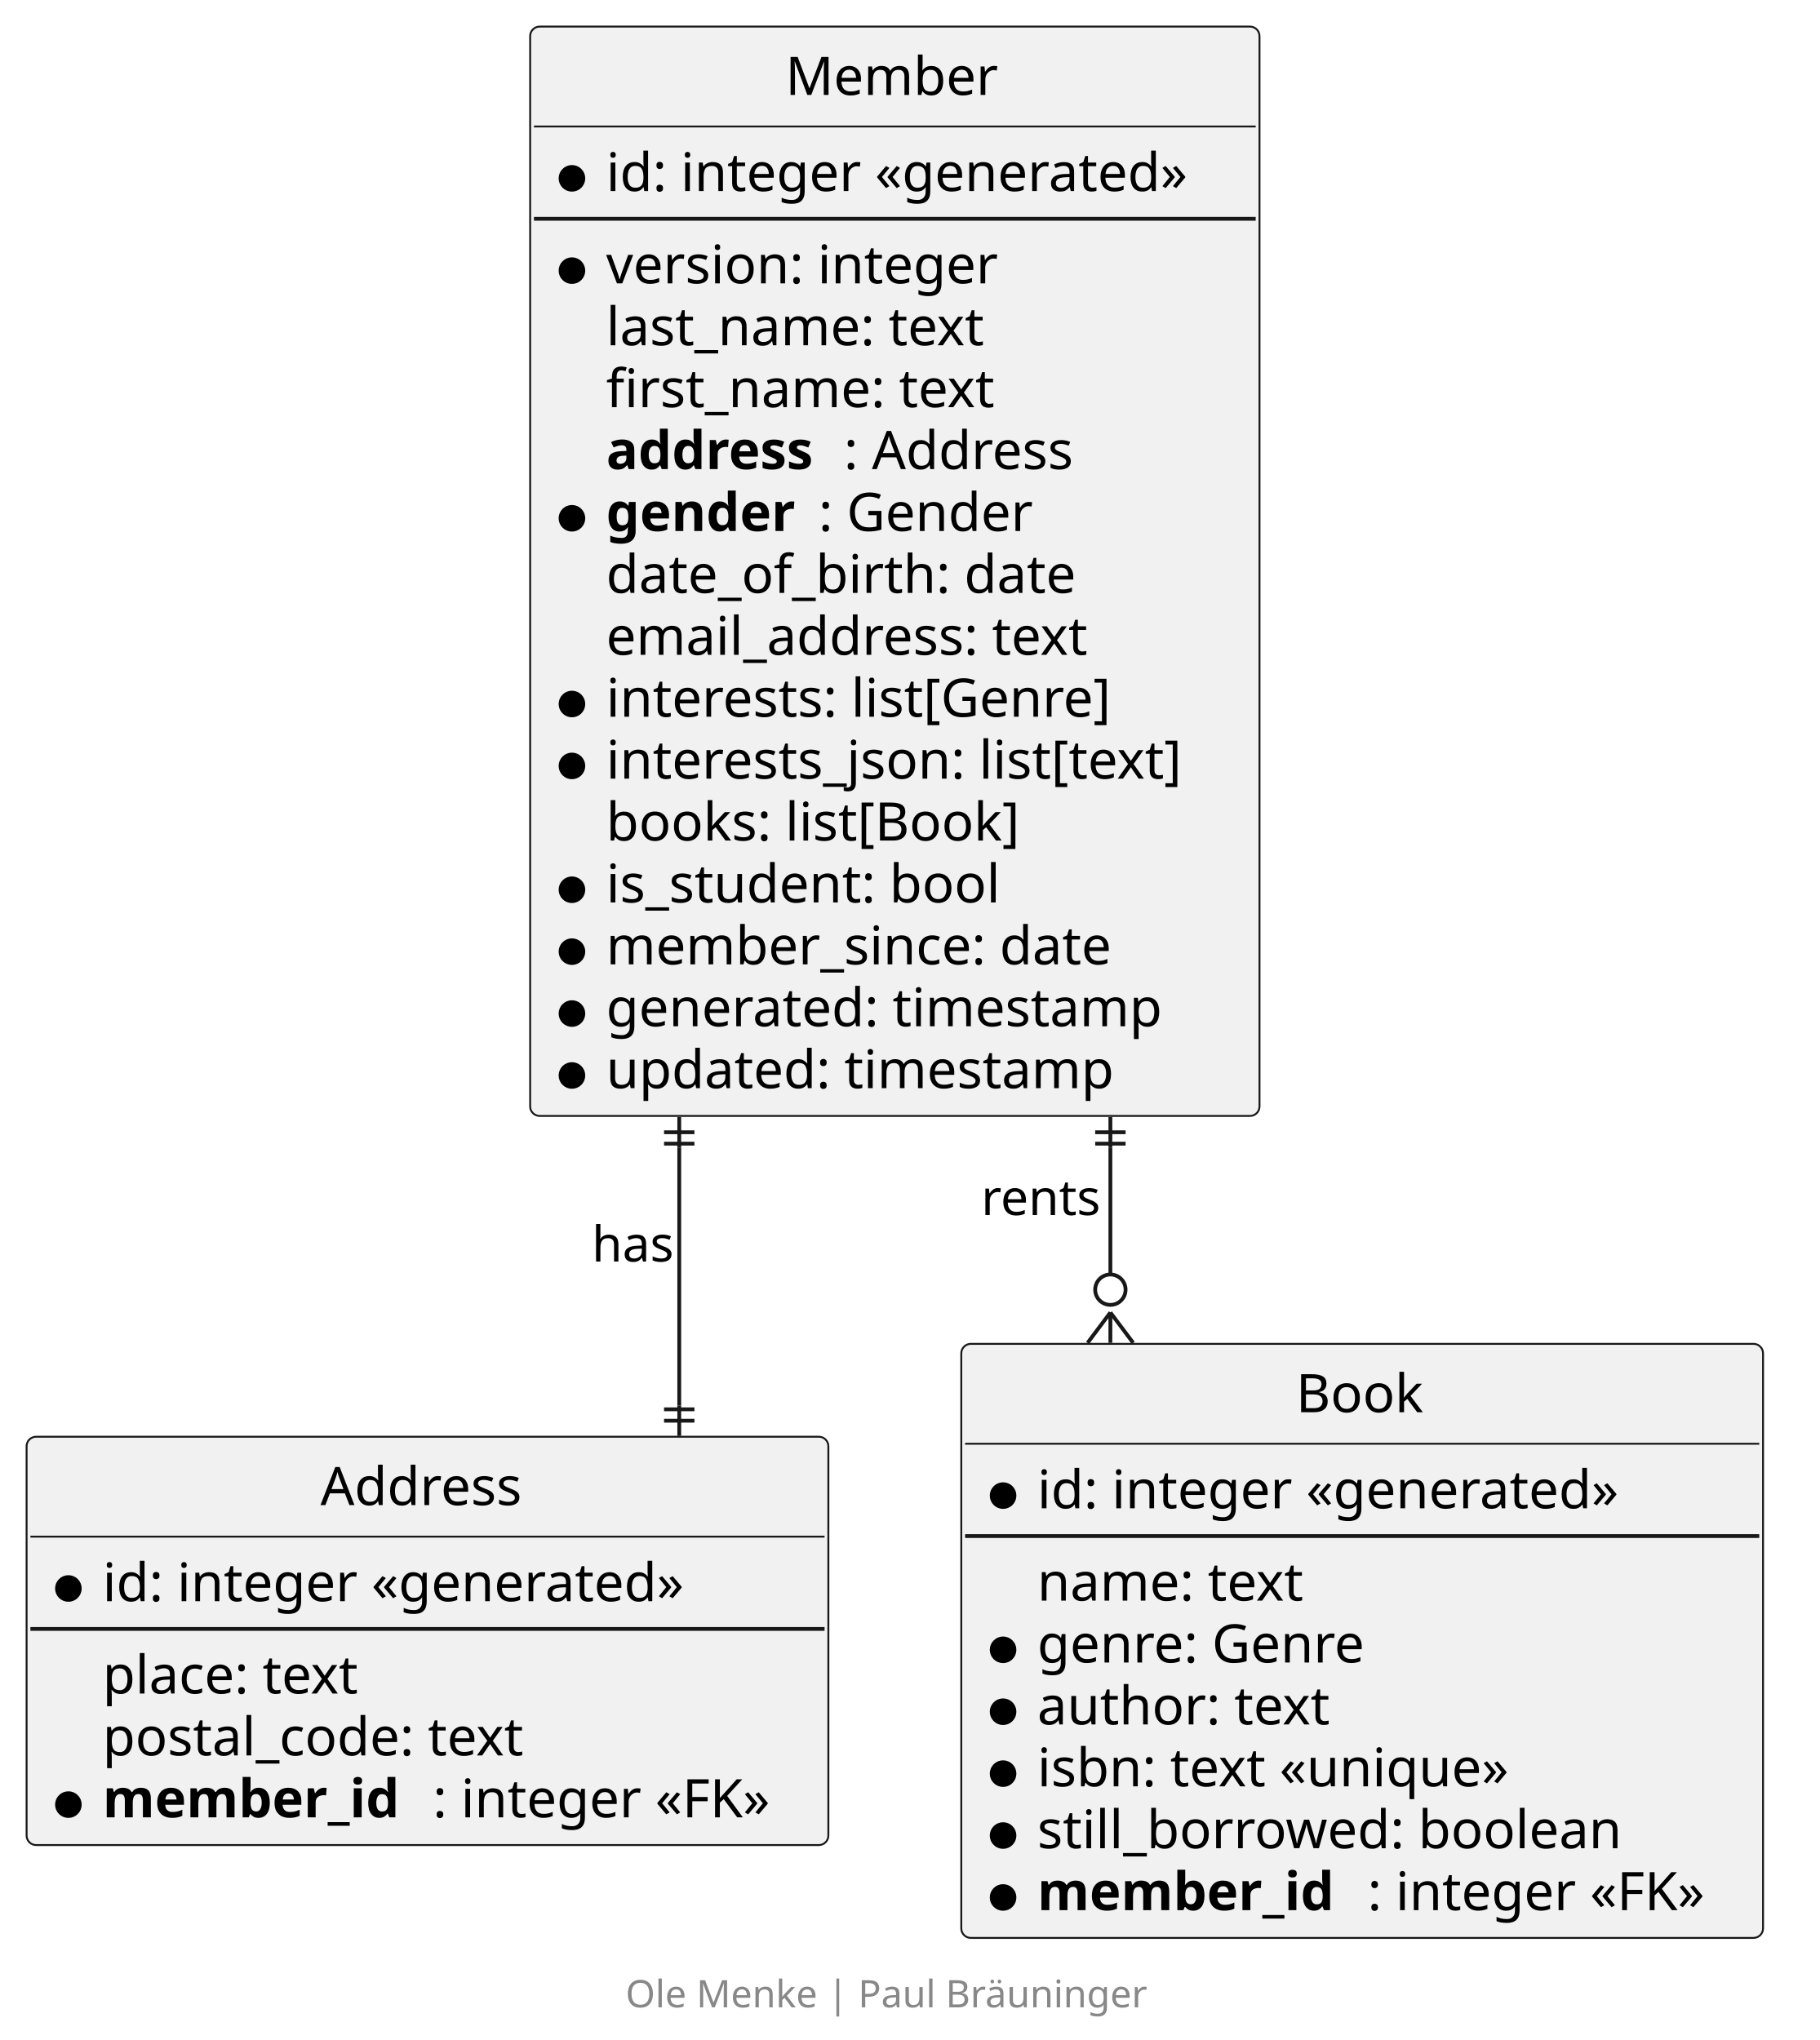
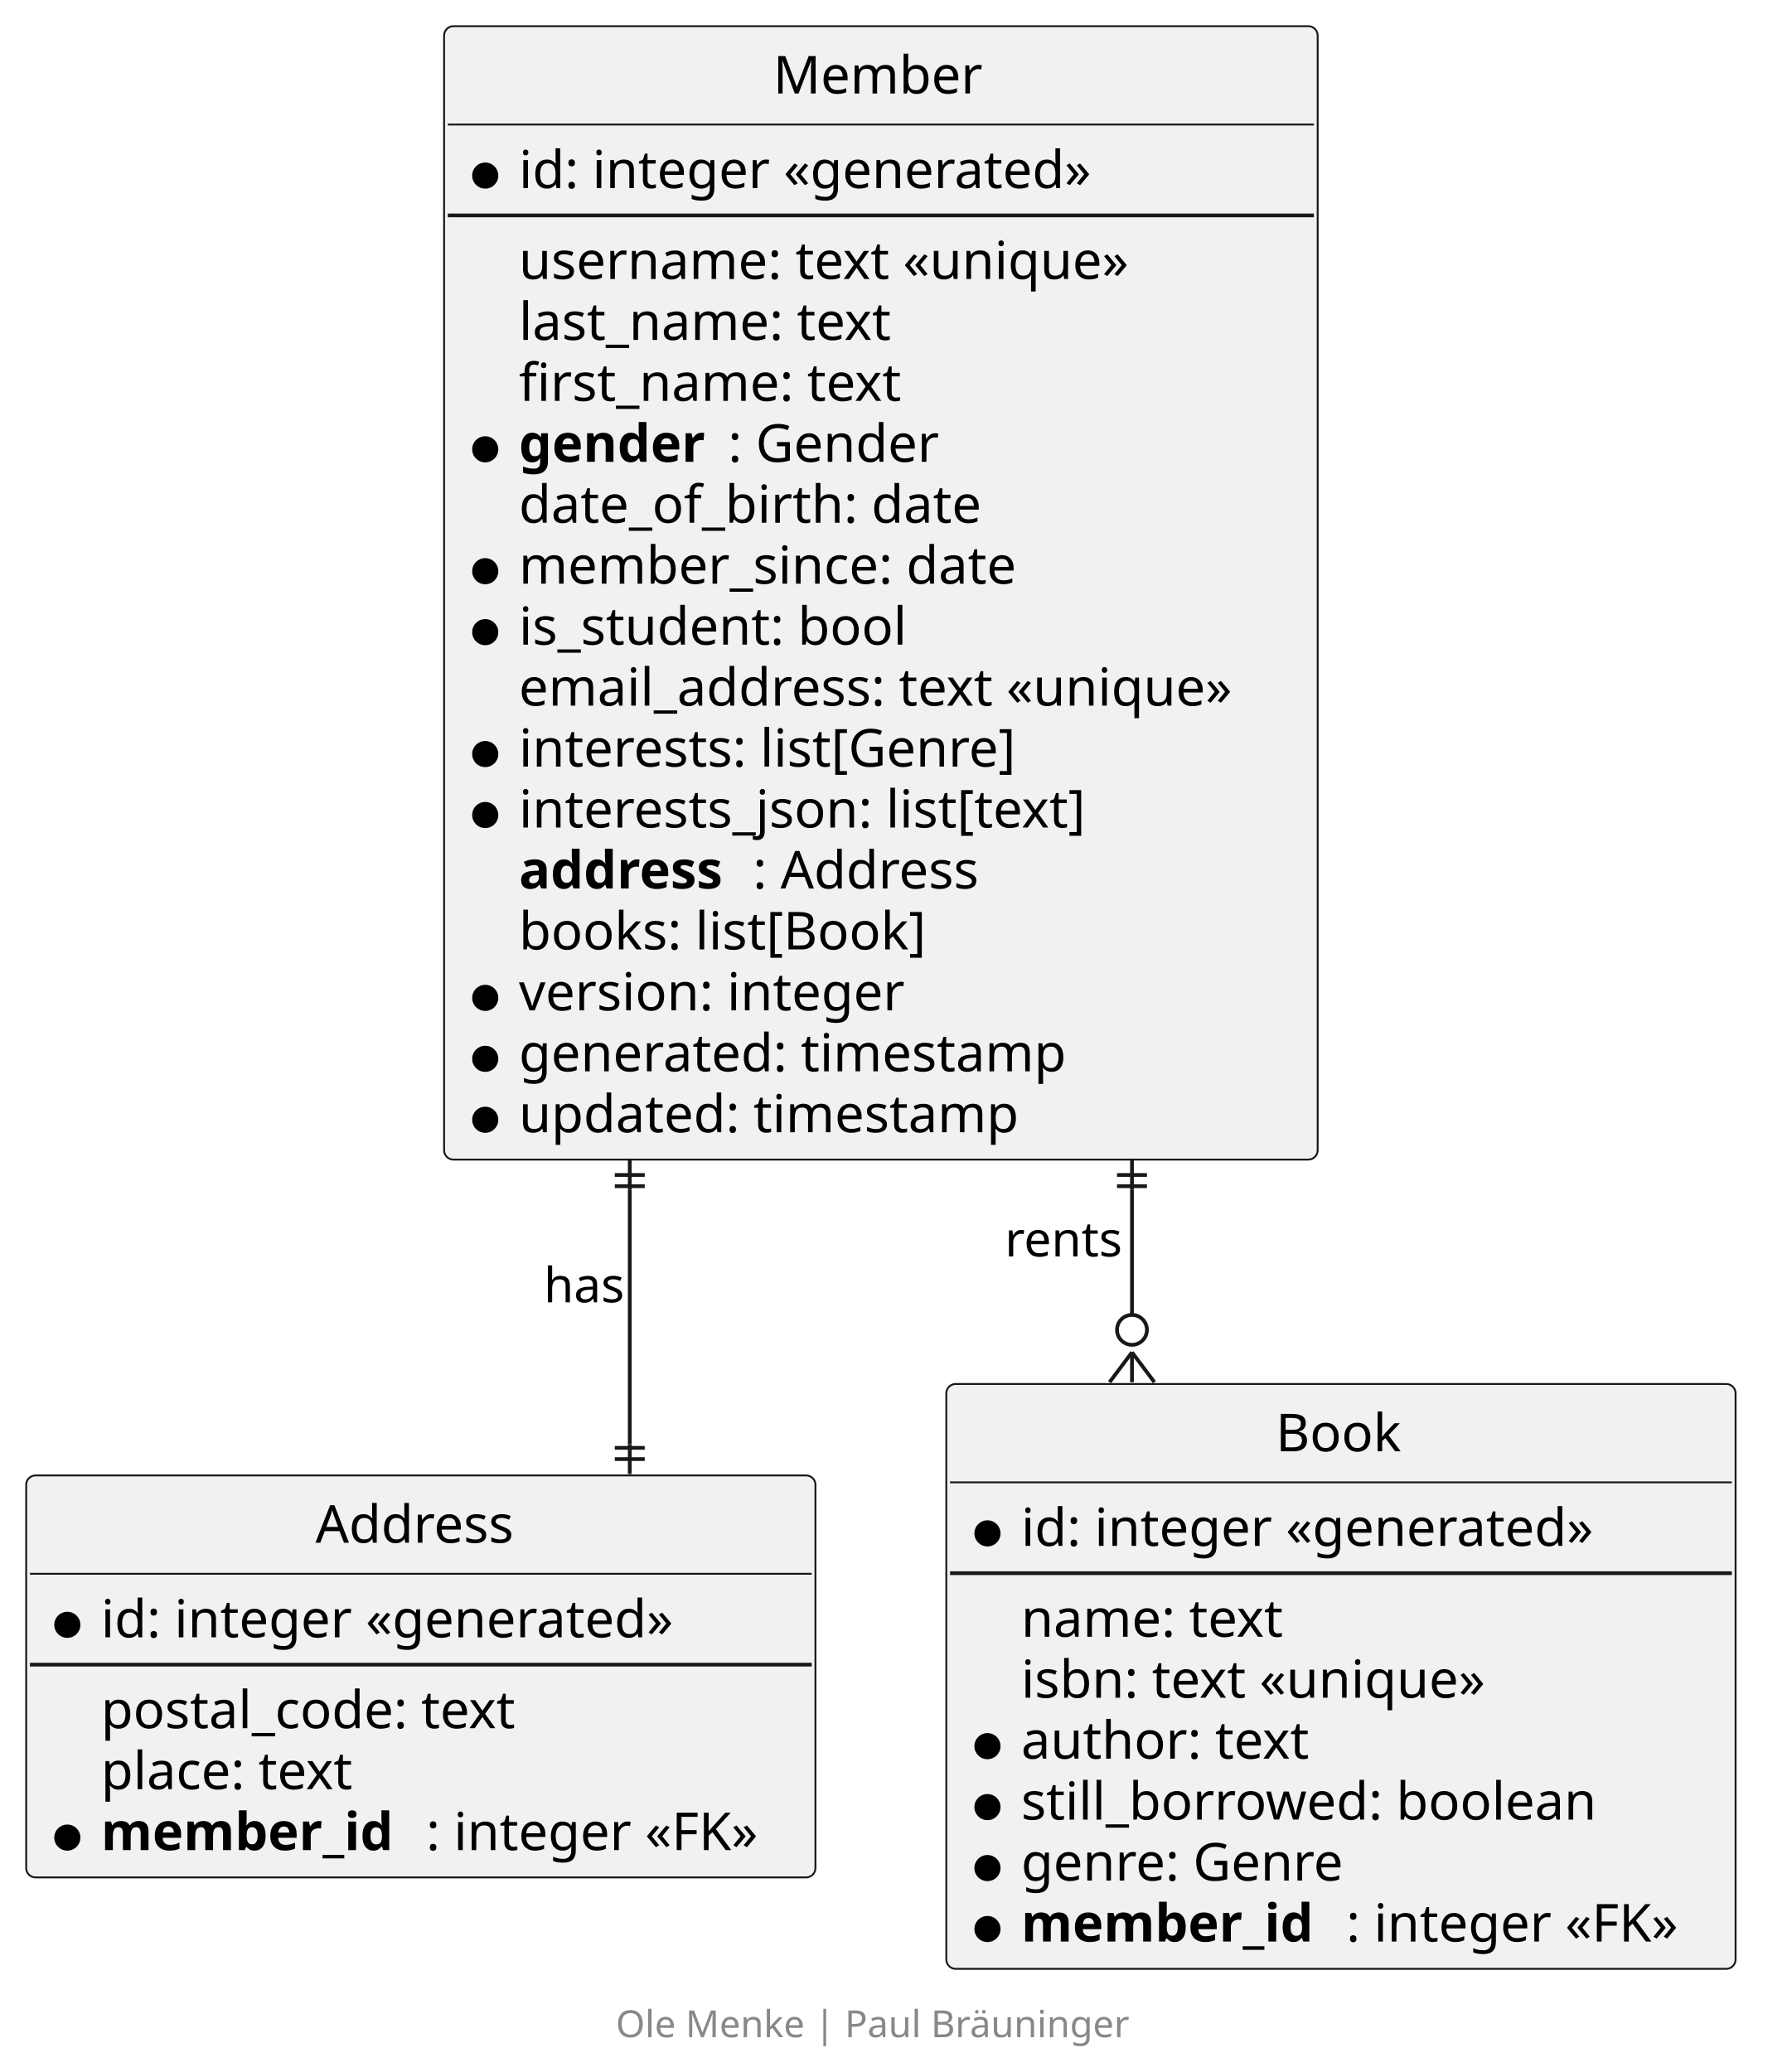
- <svg xmlns="http://www.w3.org/2000/svg" contentStyleType="text/css" data-diagram-type="CLASS" height="537px" preserveAspectRatio="none" style="width:479px;height:537px;background:#FFFFFF;" version="1.1" viewBox="0 0 479 537" width="479px" zoomAndPan="magnify">
+ <svg xmlns="http://www.w3.org/2000/svg" contentStyleType="text/css" data-diagram-type="CLASS" height="554px" preserveAspectRatio="none" style="width:479px;height:554px;background:#FFFFFF;" version="1.1" viewBox="0 0 479 554" width="479px" zoomAndPan="magnify">
  <defs />
  <g>
    <g class="entity" data-qualified-name="Member" data-source-line="6" id="ent0002">
-       <rect fill="#F1F1F1" height="286.75" rx="2.5" ry="2.5" style="stroke:#181818;stroke-width:0.5;" width="191.956" x="139.53" y="7" />
-       <text fill="#000000" font-family="sans-serif" font-size="14" lengthAdjust="spacing" textLength="57.586" x="206.715" y="24.995">Member</text>
-       <line style="stroke:#181818;stroke-width:0.5;" x1="140.53" x2="330.486" y1="33.297" y2="33.297" />
+       <rect fill="#F1F1F1" height="303.047" rx="2.5" ry="2.5" style="stroke:#181818;stroke-width:0.5;" width="233.553" x="118.73" y="7" />
+       <text fill="#000000" font-family="sans-serif" font-size="14" lengthAdjust="spacing" textLength="57.586" x="206.713" y="24.995">Member</text>
+       <line style="stroke:#181818;stroke-width:0.5;" x1="119.73" x2="351.283" y1="33.297" y2="33.297" />
      <g data-visibility-modifier="IE_MANDATORY">
-         <ellipse cx="150.53" cy="46.945" fill="#000000" rx="3" ry="3" style="stroke:#000000;stroke-width:1;" />
+         <ellipse cx="129.73" cy="46.945" fill="#000000" rx="3" ry="3" style="stroke:#000000;stroke-width:1;" />
      </g>
-       <text fill="#000000" font-family="sans-serif" font-size="14" lengthAdjust="spacing" textLength="165.956" x="159.53" y="50.292">id: integer «generated»</text>
-       <line style="stroke:#181818;stroke-width:1;" x1="140.53" x2="330.486" y1="57.594" y2="57.594" />
+       <text fill="#000000" font-family="sans-serif" font-size="14" lengthAdjust="spacing" textLength="165.956" x="138.73" y="50.292">id: integer «generated»</text>
+       <line style="stroke:#181818;stroke-width:1;" x1="119.73" x2="351.283" y1="57.594" y2="57.594" />
+       <text fill="#000000" font-family="sans-serif" font-size="14" lengthAdjust="spacing" textLength="176.873" x="138.73" y="74.589">username: text «unique»</text>
+       <text fill="#000000" font-family="sans-serif" font-size="14" lengthAdjust="spacing" textLength="108.999" x="138.73" y="90.886">last_name: text</text>
+       <text fill="#000000" font-family="sans-serif" font-size="14" lengthAdjust="spacing" textLength="111.105" x="138.73" y="107.183">first_name: text</text>
      <g data-visibility-modifier="IE_MANDATORY">
-         <ellipse cx="150.53" cy="71.242" fill="#000000" rx="3" ry="3" style="stroke:#000000;stroke-width:1;" />
+         <ellipse cx="129.73" cy="120.133" fill="#000000" rx="3" ry="3" style="stroke:#000000;stroke-width:1;" />
      </g>
-       <text fill="#000000" font-family="sans-serif" font-size="14" lengthAdjust="spacing" textLength="110.564" x="159.53" y="74.589">version: integer</text>
-       <text fill="#000000" font-family="sans-serif" font-size="14" lengthAdjust="spacing" textLength="108.999" x="159.53" y="90.886">last_name: text</text>
-       <text fill="#000000" font-family="sans-serif" font-size="14" lengthAdjust="spacing" textLength="111.105" x="159.53" y="107.183">first_name: text</text>
-       <text fill="#000000" font-family="sans-serif" font-size="14" font-weight="700" lengthAdjust="spacing" textLength="62.556" x="159.53" y="123.48">address</text>
-       <text fill="#000000" font-family="sans-serif" font-size="14" lengthAdjust="spacing" textLength="65.475" x="222.086" y="123.48">: Address</text>
+       <text fill="#000000" font-family="sans-serif" font-size="14" font-weight="700" lengthAdjust="spacing" textLength="55.904" x="138.73" y="123.48">gender</text>
+       <text fill="#000000" font-family="sans-serif" font-size="14" lengthAdjust="spacing" textLength="60.758" x="194.634" y="123.48">: Gender</text>
+       <text fill="#000000" font-family="sans-serif" font-size="14" lengthAdjust="spacing" textLength="132.692" x="138.73" y="139.776">date_of_birth: date</text>
      <g data-visibility-modifier="IE_MANDATORY">
-         <ellipse cx="150.53" cy="136.43" fill="#000000" rx="3" ry="3" style="stroke:#000000;stroke-width:1;" />
+         <ellipse cx="129.73" cy="152.727" fill="#000000" rx="3" ry="3" style="stroke:#000000;stroke-width:1;" />
      </g>
-       <text fill="#000000" font-family="sans-serif" font-size="14" font-weight="700" lengthAdjust="spacing" textLength="55.904" x="159.53" y="139.776">gender</text>
-       <text fill="#000000" font-family="sans-serif" font-size="14" lengthAdjust="spacing" textLength="60.758" x="215.434" y="139.776">: Gender</text>
-       <text fill="#000000" font-family="sans-serif" font-size="14" lengthAdjust="spacing" textLength="132.692" x="159.53" y="156.073">date_of_birth: date</text>
-       <text fill="#000000" font-family="sans-serif" font-size="14" lengthAdjust="spacing" textLength="137.963" x="159.53" y="172.37">email_address: text</text>
+       <text fill="#000000" font-family="sans-serif" font-size="14" lengthAdjust="spacing" textLength="143.247" x="138.73" y="156.073">member_since: date</text>
      <g data-visibility-modifier="IE_MANDATORY">
-         <ellipse cx="150.53" cy="185.32" fill="#000000" rx="3" ry="3" style="stroke:#000000;stroke-width:1;" />
+         <ellipse cx="129.73" cy="169.023" fill="#000000" rx="3" ry="3" style="stroke:#000000;stroke-width:1;" />
      </g>
-       <text fill="#000000" font-family="sans-serif" font-size="14" lengthAdjust="spacing" textLength="144.669" x="159.53" y="188.667">interests: list[Genre]</text>
+       <text fill="#000000" font-family="sans-serif" font-size="14" lengthAdjust="spacing" textLength="110.776" x="138.73" y="172.37">is_student: bool</text>
+       <text fill="#000000" font-family="sans-serif" font-size="14" lengthAdjust="spacing" textLength="207.553" x="138.73" y="188.667">email_address: text «unique»</text>
      <g data-visibility-modifier="IE_MANDATORY">
-         <ellipse cx="150.53" cy="201.617" fill="#000000" rx="3" ry="3" style="stroke:#000000;stroke-width:1;" />
+         <ellipse cx="129.73" cy="201.617" fill="#000000" rx="3" ry="3" style="stroke:#000000;stroke-width:1;" />
      </g>
-       <text fill="#000000" font-family="sans-serif" font-size="14" lengthAdjust="spacing" textLength="165.464" x="159.53" y="204.964">interests_json: list[text]</text>
-       <text fill="#000000" font-family="sans-serif" font-size="14" lengthAdjust="spacing" textLength="116.915" x="159.53" y="221.261">books: list[Book]</text>
+       <text fill="#000000" font-family="sans-serif" font-size="14" lengthAdjust="spacing" textLength="144.669" x="138.73" y="204.964">interests: list[Genre]</text>
      <g data-visibility-modifier="IE_MANDATORY">
-         <ellipse cx="150.53" cy="234.211" fill="#000000" rx="3" ry="3" style="stroke:#000000;stroke-width:1;" />
+         <ellipse cx="129.73" cy="217.914" fill="#000000" rx="3" ry="3" style="stroke:#000000;stroke-width:1;" />
      </g>
-       <text fill="#000000" font-family="sans-serif" font-size="14" lengthAdjust="spacing" textLength="110.776" x="159.53" y="237.558">is_student: bool</text>
+       <text fill="#000000" font-family="sans-serif" font-size="14" lengthAdjust="spacing" textLength="165.464" x="138.73" y="221.261">interests_json: list[text]</text>
+       <text fill="#000000" font-family="sans-serif" font-size="14" font-weight="700" lengthAdjust="spacing" textLength="62.556" x="138.73" y="237.558">address</text>
+       <text fill="#000000" font-family="sans-serif" font-size="14" lengthAdjust="spacing" textLength="65.475" x="201.286" y="237.558">: Address</text>
+       <text fill="#000000" font-family="sans-serif" font-size="14" lengthAdjust="spacing" textLength="116.915" x="138.73" y="253.855">books: list[Book]</text>
      <g data-visibility-modifier="IE_MANDATORY">
-         <ellipse cx="150.53" cy="250.508" fill="#000000" rx="3" ry="3" style="stroke:#000000;stroke-width:1;" />
+         <ellipse cx="129.73" cy="266.805" fill="#000000" rx="3" ry="3" style="stroke:#000000;stroke-width:1;" />
      </g>
-       <text fill="#000000" font-family="sans-serif" font-size="14" lengthAdjust="spacing" textLength="143.247" x="159.53" y="253.855">member_since: date</text>
+       <text fill="#000000" font-family="sans-serif" font-size="14" lengthAdjust="spacing" textLength="110.564" x="138.73" y="270.151">version: integer</text>
      <g data-visibility-modifier="IE_MANDATORY">
-         <ellipse cx="150.53" cy="266.805" fill="#000000" rx="3" ry="3" style="stroke:#000000;stroke-width:1;" />
+         <ellipse cx="129.73" cy="283.102" fill="#000000" rx="3" ry="3" style="stroke:#000000;stroke-width:1;" />
      </g>
-       <text fill="#000000" font-family="sans-serif" font-size="14" lengthAdjust="spacing" textLength="156.994" x="159.53" y="270.151">generated: timestamp</text>
+       <text fill="#000000" font-family="sans-serif" font-size="14" lengthAdjust="spacing" textLength="156.994" x="138.73" y="286.448">generated: timestamp</text>
      <g data-visibility-modifier="IE_MANDATORY">
-         <ellipse cx="150.53" cy="283.102" fill="#000000" rx="3" ry="3" style="stroke:#000000;stroke-width:1;" />
+         <ellipse cx="129.73" cy="299.398" fill="#000000" rx="3" ry="3" style="stroke:#000000;stroke-width:1;" />
      </g>
-       <text fill="#000000" font-family="sans-serif" font-size="14" lengthAdjust="spacing" textLength="142.898" x="159.53" y="286.448">updated: timestamp</text>
+       <text fill="#000000" font-family="sans-serif" font-size="14" lengthAdjust="spacing" textLength="142.898" x="138.73" y="302.745">updated: timestamp</text>
    </g>
-     <g class="entity" data-qualified-name="Address" data-source-line="25" id="ent0003">
-       <rect fill="#F1F1F1" height="107.484" rx="2.5" ry="2.5" style="stroke:#181818;stroke-width:0.5;" width="211.015" x="7" y="378.2" />
-       <text fill="#000000" font-family="sans-serif" font-size="14" lengthAdjust="spacing" textLength="56.308" x="84.353" y="396.195">Address</text>
-       <line style="stroke:#181818;stroke-width:0.5;" x1="8" x2="217.015" y1="404.497" y2="404.497" />
+     <g class="entity" data-qualified-name="Address" data-source-line="26" id="ent0003">
+       <rect fill="#F1F1F1" height="107.484" rx="2.5" ry="2.5" style="stroke:#181818;stroke-width:0.5;" width="211.015" x="7" y="394.49" />
+       <text fill="#000000" font-family="sans-serif" font-size="14" lengthAdjust="spacing" textLength="56.308" x="84.353" y="412.485">Address</text>
+       <line style="stroke:#181818;stroke-width:0.5;" x1="8" x2="217.015" y1="420.787" y2="420.787" />
      <g data-visibility-modifier="IE_MANDATORY">
-         <ellipse cx="18" cy="418.145" fill="#000000" rx="3" ry="3" style="stroke:#000000;stroke-width:1;" />
+         <ellipse cx="18" cy="434.435" fill="#000000" rx="3" ry="3" style="stroke:#000000;stroke-width:1;" />
      </g>
-       <text fill="#000000" font-family="sans-serif" font-size="14" lengthAdjust="spacing" textLength="165.956" x="27" y="421.492">id: integer «generated»</text>
-       <line style="stroke:#181818;stroke-width:1;" x1="8" x2="217.015" y1="428.794" y2="428.794" />
-       <text fill="#000000" font-family="sans-serif" font-size="14" lengthAdjust="spacing" textLength="74.71" x="27" y="445.789">place: text</text>
-       <text fill="#000000" font-family="sans-serif" font-size="14" lengthAdjust="spacing" textLength="120.511" x="27" y="462.086">postal_code: text</text>
+       <text fill="#000000" font-family="sans-serif" font-size="14" lengthAdjust="spacing" textLength="165.956" x="27" y="437.782">id: integer «generated»</text>
+       <line style="stroke:#181818;stroke-width:1;" x1="8" x2="217.015" y1="445.084" y2="445.084" />
+       <text fill="#000000" font-family="sans-serif" font-size="14" lengthAdjust="spacing" textLength="120.511" x="27" y="462.079">postal_code: text</text>
+       <text fill="#000000" font-family="sans-serif" font-size="14" lengthAdjust="spacing" textLength="74.71" x="27" y="478.376">place: text</text>
      <g data-visibility-modifier="IE_MANDATORY">
-         <ellipse cx="18" cy="475.036" fill="#000000" rx="3" ry="3" style="stroke:#000000;stroke-width:1;" />
+         <ellipse cx="18" cy="491.326" fill="#000000" rx="3" ry="3" style="stroke:#000000;stroke-width:1;" />
      </g>
-       <text fill="#000000" font-family="sans-serif" font-size="14" font-weight="700" lengthAdjust="spacing" textLength="86.912" x="27" y="478.383">member_id</text>
-       <text fill="#000000" font-family="sans-serif" font-size="14" lengthAdjust="spacing" textLength="98.103" x="113.912" y="478.383">: integer «FK»</text>
+       <text fill="#000000" font-family="sans-serif" font-size="14" font-weight="700" lengthAdjust="spacing" textLength="86.912" x="27" y="494.673">member_id</text>
+       <text fill="#000000" font-family="sans-serif" font-size="14" lengthAdjust="spacing" textLength="98.103" x="113.912" y="494.673">: integer «FK»</text>
    </g>
-     <g class="entity" data-qualified-name="Book" data-source-line="33" id="ent0004">
-       <rect fill="#F1F1F1" height="156.375" rx="2.5" ry="2.5" style="stroke:#181818;stroke-width:0.5;" width="211.015" x="253" y="353.75" />
-       <text fill="#000000" font-family="sans-serif" font-size="14" lengthAdjust="spacing" textLength="34.843" x="341.086" y="371.745">Book</text>
-       <line style="stroke:#181818;stroke-width:0.5;" x1="254" x2="463.015" y1="380.047" y2="380.047" />
+     <g class="entity" data-qualified-name="Book" data-source-line="34" id="ent0004">
+       <rect fill="#F1F1F1" height="156.375" rx="2.5" ry="2.5" style="stroke:#181818;stroke-width:0.5;" width="211.015" x="253" y="370.04" />
+       <text fill="#000000" font-family="sans-serif" font-size="14" lengthAdjust="spacing" textLength="34.843" x="341.086" y="388.035">Book</text>
+       <line style="stroke:#181818;stroke-width:0.5;" x1="254" x2="463.015" y1="396.337" y2="396.337" />
      <g data-visibility-modifier="IE_MANDATORY">
-         <ellipse cx="264" cy="393.695" fill="#000000" rx="3" ry="3" style="stroke:#000000;stroke-width:1;" />
+         <ellipse cx="264" cy="409.985" fill="#000000" rx="3" ry="3" style="stroke:#000000;stroke-width:1;" />
      </g>
-       <text fill="#000000" font-family="sans-serif" font-size="14" lengthAdjust="spacing" textLength="165.956" x="273" y="397.042">id: integer «generated»</text>
-       <line style="stroke:#181818;stroke-width:1;" x1="254" x2="463.015" y1="404.344" y2="404.344" />
-       <text fill="#000000" font-family="sans-serif" font-size="14" lengthAdjust="spacing" textLength="76.747" x="273" y="421.339">name: text</text>
+       <text fill="#000000" font-family="sans-serif" font-size="14" lengthAdjust="spacing" textLength="165.956" x="273" y="413.332">id: integer «generated»</text>
+       <line style="stroke:#181818;stroke-width:1;" x1="254" x2="463.015" y1="420.634" y2="420.634" />
+       <text fill="#000000" font-family="sans-serif" font-size="14" lengthAdjust="spacing" textLength="76.747" x="273" y="437.629">name: text</text>
+       <text fill="#000000" font-family="sans-serif" font-size="14" lengthAdjust="spacing" textLength="135.577" x="273" y="453.926">isbn: text «unique»</text>
      <g data-visibility-modifier="IE_MANDATORY">
-         <ellipse cx="264" cy="434.289" fill="#000000" rx="3" ry="3" style="stroke:#000000;stroke-width:1;" />
+         <ellipse cx="264" cy="466.876" fill="#000000" rx="3" ry="3" style="stroke:#000000;stroke-width:1;" />
      </g>
-       <text fill="#000000" font-family="sans-serif" font-size="14" lengthAdjust="spacing" textLength="92.613" x="273" y="437.636">genre: Genre</text>
+       <text fill="#000000" font-family="sans-serif" font-size="14" lengthAdjust="spacing" textLength="83.18" x="273" y="470.223">author: text</text>
      <g data-visibility-modifier="IE_MANDATORY">
-         <ellipse cx="264" cy="450.586" fill="#000000" rx="3" ry="3" style="stroke:#000000;stroke-width:1;" />
+         <ellipse cx="264" cy="483.173" fill="#000000" rx="3" ry="3" style="stroke:#000000;stroke-width:1;" />
      </g>
-       <text fill="#000000" font-family="sans-serif" font-size="14" lengthAdjust="spacing" textLength="83.18" x="273" y="453.933">author: text</text>
+       <text fill="#000000" font-family="sans-serif" font-size="14" lengthAdjust="spacing" textLength="163.071" x="273" y="486.519">still_borrowed: boolean</text>
      <g data-visibility-modifier="IE_MANDATORY">
-         <ellipse cx="264" cy="466.883" fill="#000000" rx="3" ry="3" style="stroke:#000000;stroke-width:1;" />
+         <ellipse cx="264" cy="499.47" fill="#000000" rx="3" ry="3" style="stroke:#000000;stroke-width:1;" />
      </g>
-       <text fill="#000000" font-family="sans-serif" font-size="14" lengthAdjust="spacing" textLength="135.577" x="273" y="470.229">isbn: text «unique»</text>
+       <text fill="#000000" font-family="sans-serif" font-size="14" lengthAdjust="spacing" textLength="92.613" x="273" y="502.816">genre: Genre</text>
      <g data-visibility-modifier="IE_MANDATORY">
-         <ellipse cx="264" cy="483.18" fill="#000000" rx="3" ry="3" style="stroke:#000000;stroke-width:1;" />
+         <ellipse cx="264" cy="515.767" fill="#000000" rx="3" ry="3" style="stroke:#000000;stroke-width:1;" />
      </g>
-       <text fill="#000000" font-family="sans-serif" font-size="14" lengthAdjust="spacing" textLength="163.071" x="273" y="486.526">still_borrowed: boolean</text>
-       <g data-visibility-modifier="IE_MANDATORY">
-         <ellipse cx="264" cy="499.477" fill="#000000" rx="3" ry="3" style="stroke:#000000;stroke-width:1;" />
-       </g>
-       <text fill="#000000" font-family="sans-serif" font-size="14" font-weight="700" lengthAdjust="spacing" textLength="86.912" x="273" y="502.823">member_id</text>
-       <text fill="#000000" font-family="sans-serif" font-size="14" lengthAdjust="spacing" textLength="98.103" x="359.912" y="502.823">: integer «FK»</text>
+       <text fill="#000000" font-family="sans-serif" font-size="14" font-weight="700" lengthAdjust="spacing" textLength="86.912" x="273" y="519.113">member_id</text>
+       <text fill="#000000" font-family="sans-serif" font-size="14" lengthAdjust="spacing" textLength="98.103" x="359.912" y="519.113">: integer «FK»</text>
    </g>
-     <g class="link" data-entity-1="ent0002" data-entity-2="ent0003" data-link-type="association" data-source-line="45" id="lnk5">
-       <path codeLine="45" d="M178.77,302.05 C178.77,332.01 178.77,345.8 178.77,369.98" fill="none" id="Member-Address" style="stroke:#181818;stroke-width:1;" />
-       <line style="stroke:#181818;stroke-width:1;" x1="174.77" x2="182.77" y1="298.05" y2="298.05" />
-       <line style="stroke:#181818;stroke-width:1;" x1="174.77" x2="182.77" y1="301.05" y2="301.05" />
-       <line style="stroke:#181818;stroke-width:1;" x1="178.77" x2="178.77" y1="302.05" y2="294.05" />
-       <line style="stroke:#181818;stroke-width:1;" x1="182.77" x2="174.77" y1="373.98" y2="373.98" />
-       <line style="stroke:#181818;stroke-width:1;" x1="182.77" x2="174.77" y1="370.98" y2="370.98" />
-       <line style="stroke:#181818;stroke-width:1;" x1="178.77" x2="178.77" y1="369.98" y2="377.98" />
-       <text fill="#000000" font-family="sans-serif" font-size="13" lengthAdjust="spacing" textLength="22.979" x="155.77" y="332.077">has</text>
+     <g class="link" data-entity-1="ent0002" data-entity-2="ent0003" data-link-type="association" data-source-line="46" id="lnk5">
+       <path codeLine="46" d="M168.37,318.16 C168.37,348.28 168.37,362.01 168.37,386.12" fill="none" id="Member-Address" style="stroke:#181818;stroke-width:1;" />
+       <line style="stroke:#181818;stroke-width:1;" x1="164.37" x2="172.37" y1="314.16" y2="314.16" />
+       <line style="stroke:#181818;stroke-width:1;" x1="164.37" x2="172.37" y1="317.16" y2="317.16" />
+       <line style="stroke:#181818;stroke-width:1;" x1="168.37" x2="168.37" y1="318.16" y2="310.16" />
+       <line style="stroke:#181818;stroke-width:1;" x1="172.37" x2="164.37" y1="390.12" y2="390.12" />
+       <line style="stroke:#181818;stroke-width:1;" x1="172.37" x2="164.37" y1="387.12" y2="387.12" />
+       <line style="stroke:#181818;stroke-width:1;" x1="168.37" x2="168.37" y1="386.12" y2="394.12" />
+       <text fill="#000000" font-family="sans-serif" font-size="13" lengthAdjust="spacing" textLength="22.979" x="145.37" y="348.207">has</text>
    </g>
-     <g class="link" data-entity-1="ent0002" data-entity-2="ent0004" data-link-type="crowfoot" data-source-line="46" id="lnk6">
-       <path codeLine="46" d="M292.24,302.05 C292.24,322.52 292.24,316.91 292.24,335.49" fill="none" id="Member-Book" style="stroke:#181818;stroke-width:1;" />
-       <line style="stroke:#181818;stroke-width:1;" x1="288.24" x2="296.24" y1="298.05" y2="298.05" />
-       <line style="stroke:#181818;stroke-width:1;" x1="288.24" x2="296.24" y1="301.05" y2="301.05" />
-       <line style="stroke:#181818;stroke-width:1;" x1="292.24" x2="292.24" y1="302.05" y2="294.05" />
-       <line style="stroke:#181818;stroke-width:1;" x1="292.24" x2="298.24" y1="345.49" y2="353.49" />
-       <line style="stroke:#181818;stroke-width:1;" x1="292.24" x2="286.24" y1="345.49" y2="353.49" />
-       <line style="stroke:#181818;stroke-width:1;" x1="292.24" x2="292.24" y1="345.49" y2="353.49" />
-       <ellipse cx="292.24" cy="339.49" fill="none" rx="4" ry="4" style="stroke:#181818;stroke-width:1;" />
-       <text fill="#000000" font-family="sans-serif" font-size="13" lengthAdjust="spacing" textLength="33.452" x="258.24" y="319.837">rents</text>
+     <g class="link" data-entity-1="ent0002" data-entity-2="ent0004" data-link-type="crowfoot" data-source-line="47" id="lnk6">
+       <path codeLine="47" d="M302.64,318.16 C302.64,338.7 302.64,333.05 302.64,351.57" fill="none" id="Member-Book" style="stroke:#181818;stroke-width:1;" />
+       <line style="stroke:#181818;stroke-width:1;" x1="298.64" x2="306.64" y1="314.16" y2="314.16" />
+       <line style="stroke:#181818;stroke-width:1;" x1="298.64" x2="306.64" y1="317.16" y2="317.16" />
+       <line style="stroke:#181818;stroke-width:1;" x1="302.64" x2="302.64" y1="318.16" y2="310.16" />
+       <line style="stroke:#181818;stroke-width:1;" x1="302.64" x2="308.64" y1="361.57" y2="369.57" />
+       <line style="stroke:#181818;stroke-width:1;" x1="302.64" x2="296.64" y1="361.57" y2="369.57" />
+       <line style="stroke:#181818;stroke-width:1;" x1="302.64" x2="302.64" y1="361.57" y2="369.57" />
+       <ellipse cx="302.64" cy="355.57" fill="none" rx="4" ry="4" style="stroke:#181818;stroke-width:1;" />
+       <text fill="#000000" font-family="sans-serif" font-size="13" lengthAdjust="spacing" textLength="33.452" x="268.64" y="335.937">rents</text>
    </g>
-     <g class="footer" data-source-line="49">
-       <text fill="#888888" font-family="sans-serif" font-size="10" lengthAdjust="spacing" textLength="142.725" x="164.645" y="528.407">Ole Menke | Paul Bräuninger</text>
+     <g class="footer" data-source-line="50">
+       <text fill="#888888" font-family="sans-serif" font-size="10" lengthAdjust="spacing" textLength="142.725" x="164.645" y="544.697">Ole Menke | Paul Bräuninger</text>
    </g>
  </g>
</svg>
